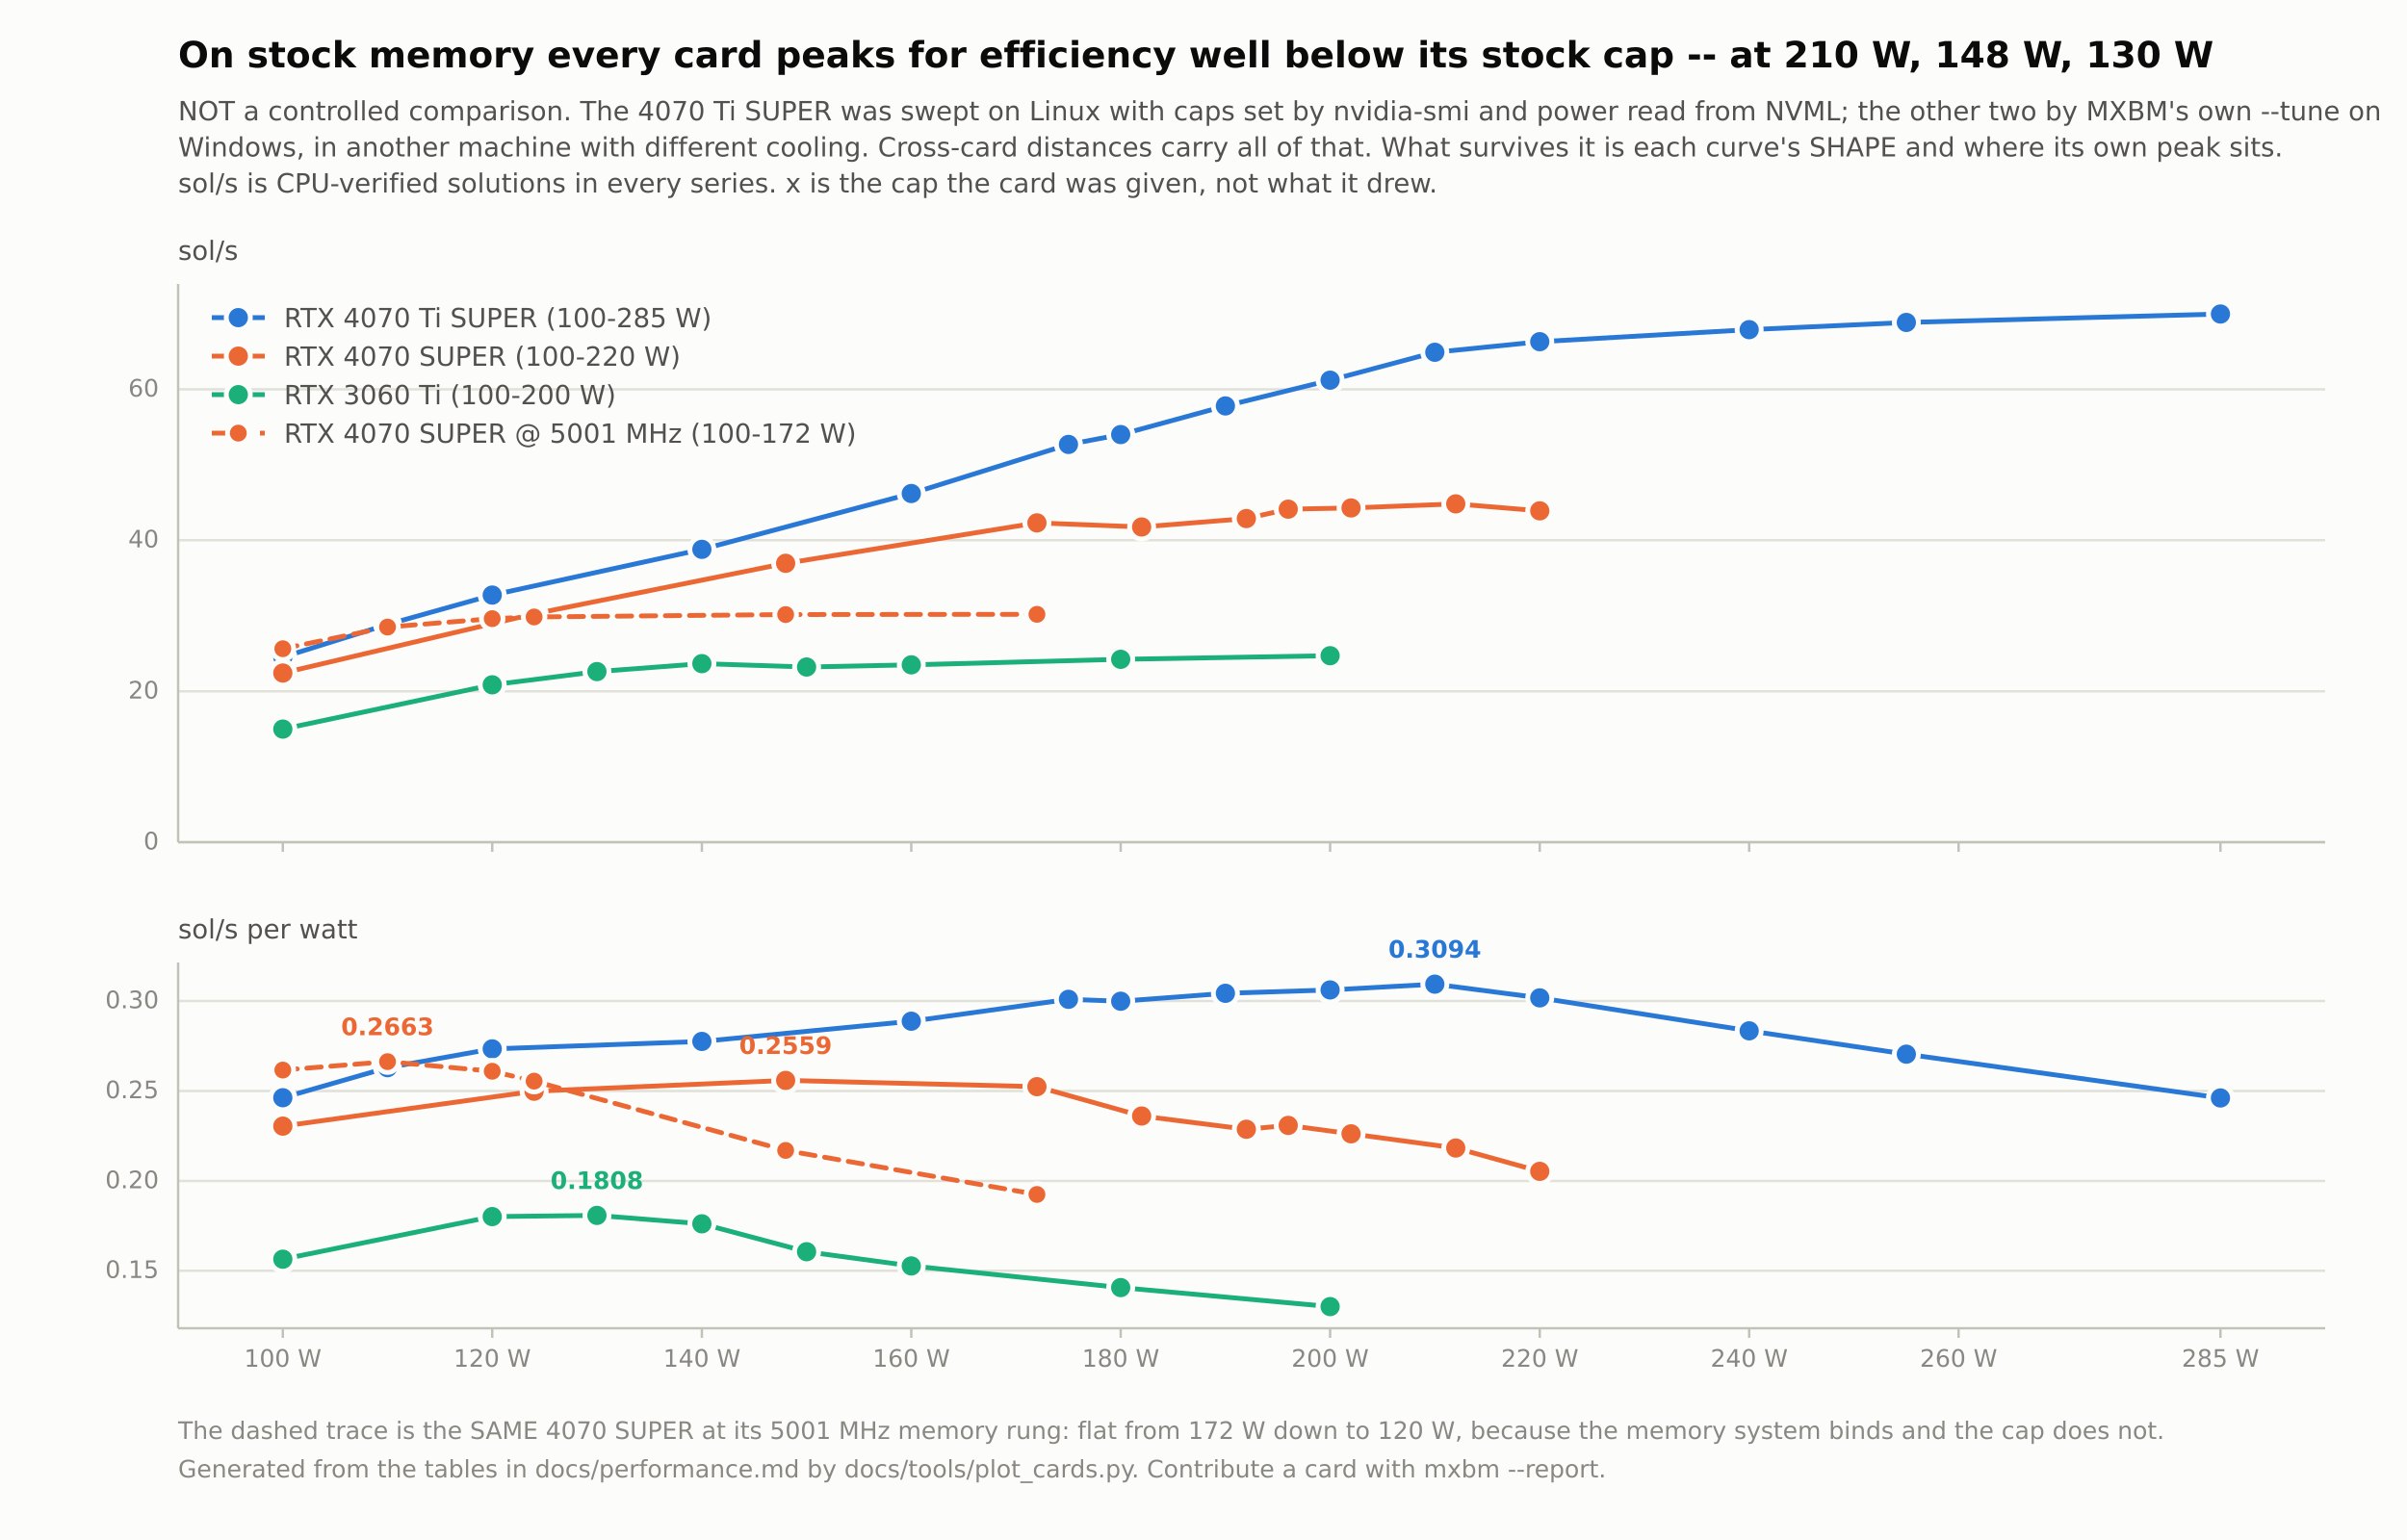
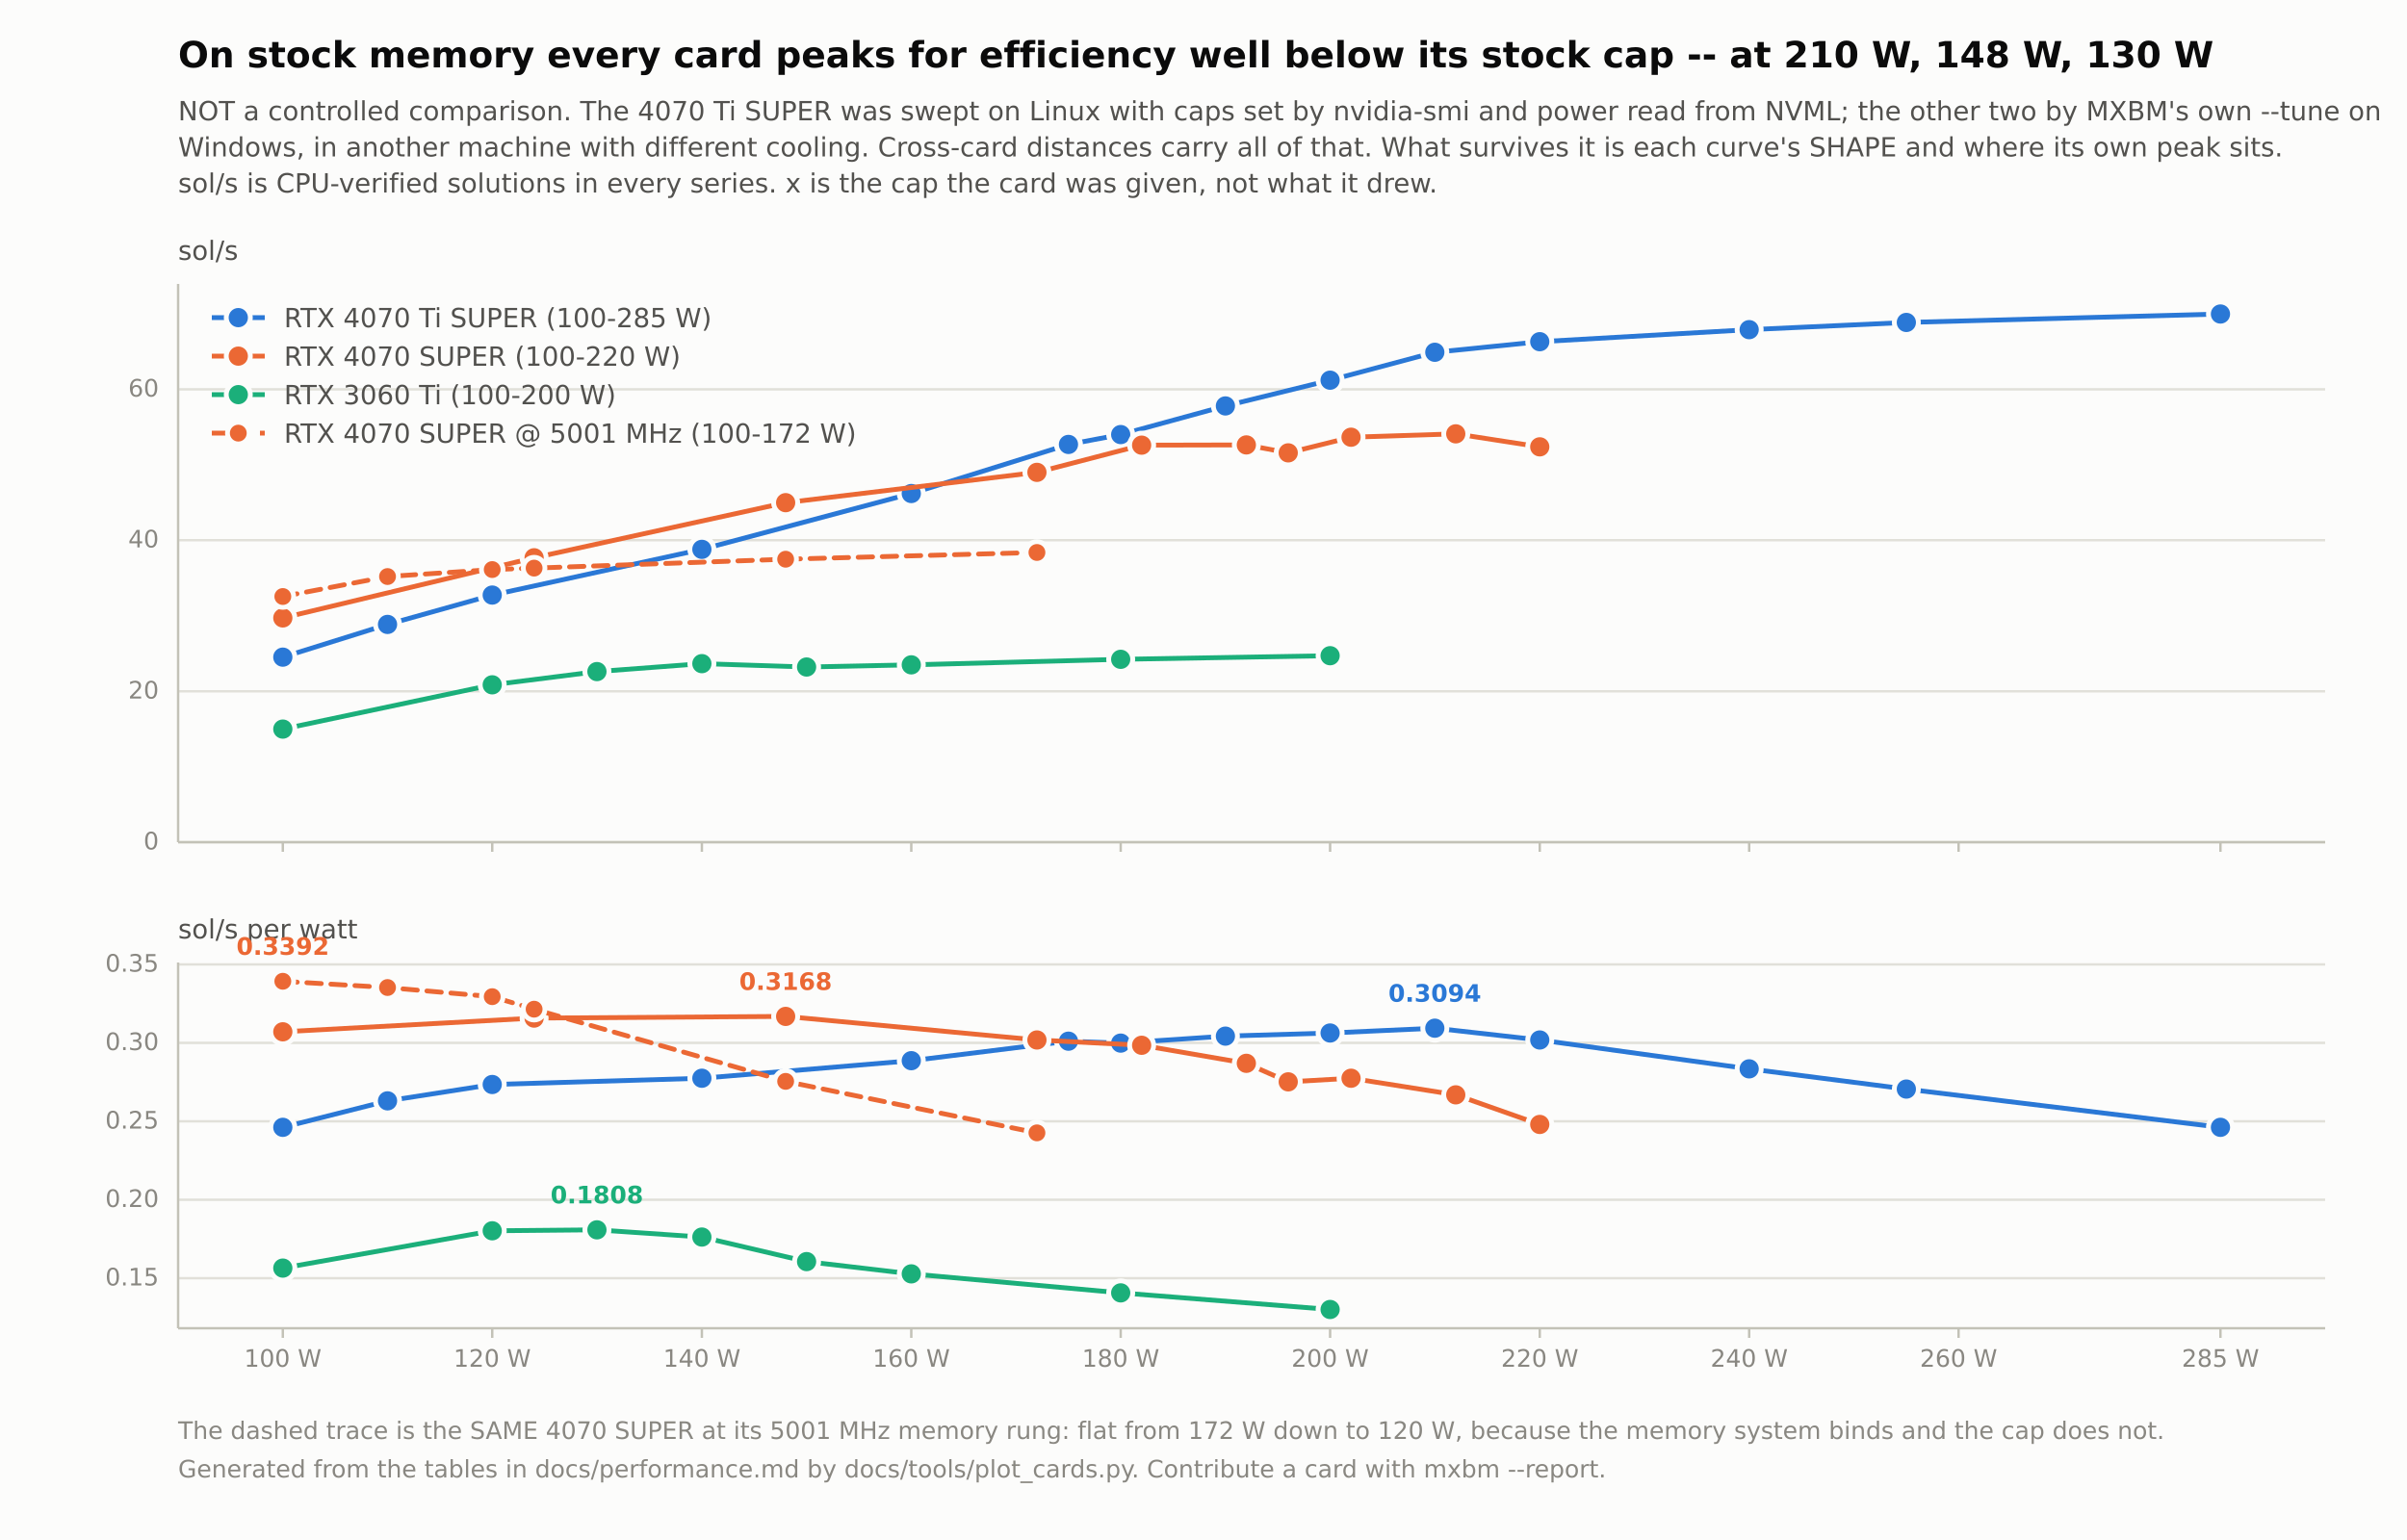
<svg xmlns="http://www.w3.org/2000/svg" width="1000" height="640" viewBox="0 0 1000 640" font-family="DejaVu Sans, Helvetica, Arial, sans-serif">
  <rect width="1000" height="640" fill="#fcfcfb" />
  <text x="74" y="28" font-size="15" font-weight="bold" fill="#0b0b0b">On stock memory every card peaks for efficiency well below its stock cap -- at 210 W, 148 W, 130 W</text>
  <text x="74" y="50" font-size="11" fill="#52514e">NOT a controlled comparison. The 4070 Ti SUPER was swept on Linux with caps set by nvidia-smi and power read from NVML; the other two by MXBM's own --tune on</text>
  <text x="74" y="65" font-size="11" fill="#52514e">Windows, in another machine with different cooling. Cross-card distances carry all of that. What survives it is each curve's SHAPE and where its own peak sits.</text>
  <text x="74" y="80" font-size="11" fill="#52514e">sol/s is CPU-verified solutions in every series. x is the cap the card was given, not what it drew.</text>
  <line x1="74" y1="350" x2="966" y2="350" stroke="#e1e0d9" stroke-width="1" />
  <text x="66" y="353" font-size="10" fill="#898781" text-anchor="end">0</text>
  <line x1="74" y1="287.3" x2="966" y2="287.3" stroke="#e1e0d9" stroke-width="1" />
  <text x="66" y="290.3" font-size="10" fill="#898781" text-anchor="end">20</text>
  <line x1="74" y1="224.5" x2="966" y2="224.5" stroke="#e1e0d9" stroke-width="1" />
  <text x="66" y="227.5" font-size="10" fill="#898781" text-anchor="end">40</text>
  <line x1="74" y1="161.8" x2="966" y2="161.8" stroke="#e1e0d9" stroke-width="1" />
  <text x="66" y="164.8" font-size="10" fill="#898781" text-anchor="end">60</text>
  <line x1="74" y1="118" x2="74" y2="350" stroke="#c3c2b7" stroke-width="1" />
  <line x1="74" y1="350" x2="966" y2="350" stroke="#c3c2b7" stroke-width="1" />
  <line x1="117.5" y1="350" x2="117.5" y2="354" stroke="#c3c2b7" stroke-width="1" />
  <line x1="204.5" y1="350" x2="204.5" y2="354" stroke="#c3c2b7" stroke-width="1" />
  <line x1="291.6" y1="350" x2="291.6" y2="354" stroke="#c3c2b7" stroke-width="1" />
  <line x1="378.6" y1="350" x2="378.6" y2="354" stroke="#c3c2b7" stroke-width="1" />
  <line x1="465.6" y1="350" x2="465.6" y2="354" stroke="#c3c2b7" stroke-width="1" />
  <line x1="552.6" y1="350" x2="552.6" y2="354" stroke="#c3c2b7" stroke-width="1" />
  <line x1="639.7" y1="350" x2="639.7" y2="354" stroke="#c3c2b7" stroke-width="1" />
  <line x1="726.7" y1="350" x2="726.7" y2="354" stroke="#c3c2b7" stroke-width="1" />
  <line x1="813.7" y1="350" x2="813.7" y2="354" stroke="#c3c2b7" stroke-width="1" />
  <line x1="922.5" y1="350" x2="922.5" y2="354" stroke="#c3c2b7" stroke-width="1" />
  <text x="74" y="108" font-size="11" fill="#52514e">sol/s</text>
  <polyline points="117.5,273.1 161.0,259.5 204.5,247.3 291.6,228.3 378.6,205.1 443.9,184.7 465.6,180.6 509.1,168.7 552.6,158 596.1,146.4 639.7,142 726.7,137.0 792.0,134 922.5,130.5" fill="none" stroke="#2a78d6" stroke-width="2" stroke-linejoin="round" stroke-linecap="round" />
  <circle cx="117.5" cy="273.1" r="6" fill="#fcfcfb" />
  <circle cx="117.5" cy="273.1" r="4" fill="#2a78d6" />
  <circle cx="161.0" cy="259.5" r="6" fill="#fcfcfb" />
  <circle cx="161.0" cy="259.5" r="4" fill="#2a78d6" />
  <circle cx="204.5" cy="247.3" r="6" fill="#fcfcfb" />
  <circle cx="204.5" cy="247.3" r="4" fill="#2a78d6" />
  <circle cx="291.6" cy="228.3" r="6" fill="#fcfcfb" />
  <circle cx="291.6" cy="228.3" r="4" fill="#2a78d6" />
  <circle cx="378.6" cy="205.1" r="6" fill="#fcfcfb" />
  <circle cx="378.6" cy="205.1" r="4" fill="#2a78d6" />
  <circle cx="443.9" cy="184.7" r="6" fill="#fcfcfb" />
  <circle cx="443.9" cy="184.7" r="4" fill="#2a78d6" />
  <circle cx="465.6" cy="180.6" r="6" fill="#fcfcfb" />
  <circle cx="465.6" cy="180.6" r="4" fill="#2a78d6" />
  <circle cx="509.1" cy="168.7" r="6" fill="#fcfcfb" />
  <circle cx="509.1" cy="168.7" r="4" fill="#2a78d6" />
  <circle cx="552.6" cy="158" r="6" fill="#fcfcfb" />
  <circle cx="552.6" cy="158" r="4" fill="#2a78d6" />
  <circle cx="596.1" cy="146.4" r="6" fill="#fcfcfb" />
  <circle cx="596.1" cy="146.4" r="4" fill="#2a78d6" />
  <circle cx="639.7" cy="142" r="6" fill="#fcfcfb" />
  <circle cx="639.7" cy="142" r="4" fill="#2a78d6" />
  <circle cx="726.7" cy="137.0" r="6" fill="#fcfcfb" />
  <circle cx="726.7" cy="137.0" r="4" fill="#2a78d6" />
  <circle cx="792.0" cy="134" r="6" fill="#fcfcfb" />
  <circle cx="792.0" cy="134" r="4" fill="#2a78d6" />
  <circle cx="922.5" cy="130.5" r="6" fill="#fcfcfb" />
  <circle cx="922.5" cy="130.5" r="4" fill="#2a78d6" />
-   <polyline points="117.5,279.7 221.9,255.1 326.4,234.1 430.8,217.3 474.3,219.0 517.8,215.5 535.2,211.6 561.3,211.1 604.8,209.4 639.7,212.3" fill="none" stroke="#eb6834" stroke-width="2" stroke-linejoin="round" stroke-linecap="round" />
-   <circle cx="117.5" cy="279.7" r="6" fill="#fcfcfb" />
-   <circle cx="117.5" cy="279.7" r="4" fill="#eb6834" />
-   <circle cx="221.9" cy="255.1" r="6" fill="#fcfcfb" />
-   <circle cx="221.9" cy="255.1" r="4" fill="#eb6834" />
-   <circle cx="326.4" cy="234.1" r="6" fill="#fcfcfb" />
-   <circle cx="326.4" cy="234.1" r="4" fill="#eb6834" />
-   <circle cx="430.8" cy="217.3" r="6" fill="#fcfcfb" />
-   <circle cx="430.8" cy="217.3" r="4" fill="#eb6834" />
-   <circle cx="474.3" cy="219.0" r="6" fill="#fcfcfb" />
-   <circle cx="474.3" cy="219.0" r="4" fill="#eb6834" />
-   <circle cx="517.8" cy="215.5" r="6" fill="#fcfcfb" />
-   <circle cx="517.8" cy="215.5" r="4" fill="#eb6834" />
-   <circle cx="535.2" cy="211.6" r="6" fill="#fcfcfb" />
-   <circle cx="535.2" cy="211.6" r="4" fill="#eb6834" />
-   <circle cx="561.3" cy="211.1" r="6" fill="#fcfcfb" />
-   <circle cx="561.3" cy="211.1" r="4" fill="#eb6834" />
-   <circle cx="604.8" cy="209.4" r="6" fill="#fcfcfb" />
-   <circle cx="604.8" cy="209.4" r="4" fill="#eb6834" />
-   <circle cx="639.7" cy="212.3" r="6" fill="#fcfcfb" />
-   <circle cx="639.7" cy="212.3" r="4" fill="#eb6834" />
+   <polyline points="117.5,256.8 221.9,231.8 326.4,208.9 430.8,196.3 474.3,185.0 517.8,184.9 535.2,188.2 561.3,181.7 604.8,180.3 639.7,185.7" fill="none" stroke="#eb6834" stroke-width="2" stroke-linejoin="round" stroke-linecap="round" />
+   <circle cx="117.5" cy="256.8" r="6" fill="#fcfcfb" />
+   <circle cx="117.5" cy="256.8" r="4" fill="#eb6834" />
+   <circle cx="221.9" cy="231.8" r="6" fill="#fcfcfb" />
+   <circle cx="221.9" cy="231.8" r="4" fill="#eb6834" />
+   <circle cx="326.4" cy="208.9" r="6" fill="#fcfcfb" />
+   <circle cx="326.4" cy="208.9" r="4" fill="#eb6834" />
+   <circle cx="430.8" cy="196.3" r="6" fill="#fcfcfb" />
+   <circle cx="430.8" cy="196.3" r="4" fill="#eb6834" />
+   <circle cx="474.3" cy="185.0" r="6" fill="#fcfcfb" />
+   <circle cx="474.3" cy="185.0" r="4" fill="#eb6834" />
+   <circle cx="517.8" cy="184.9" r="6" fill="#fcfcfb" />
+   <circle cx="517.8" cy="184.9" r="4" fill="#eb6834" />
+   <circle cx="535.2" cy="188.2" r="6" fill="#fcfcfb" />
+   <circle cx="535.2" cy="188.2" r="4" fill="#eb6834" />
+   <circle cx="561.3" cy="181.7" r="6" fill="#fcfcfb" />
+   <circle cx="561.3" cy="181.7" r="4" fill="#eb6834" />
+   <circle cx="604.8" cy="180.3" r="6" fill="#fcfcfb" />
+   <circle cx="604.8" cy="180.3" r="4" fill="#eb6834" />
+   <circle cx="639.7" cy="185.7" r="6" fill="#fcfcfb" />
+   <circle cx="639.7" cy="185.7" r="4" fill="#eb6834" />
  <polyline points="117.5,303.0 204.5,284.6 248.0,279.1 291.6,275.8 335.1,277.2 378.6,276.3 465.6,274.0 552.6,272.5" fill="none" stroke="#1baf7a" stroke-width="2" stroke-linejoin="round" stroke-linecap="round" />
  <circle cx="117.5" cy="303.0" r="6" fill="#fcfcfb" />
  <circle cx="117.5" cy="303.0" r="4" fill="#1baf7a" />
  <circle cx="204.5" cy="284.6" r="6" fill="#fcfcfb" />
  <circle cx="204.5" cy="284.6" r="4" fill="#1baf7a" />
  <circle cx="248.0" cy="279.1" r="6" fill="#fcfcfb" />
  <circle cx="248.0" cy="279.1" r="4" fill="#1baf7a" />
  <circle cx="291.6" cy="275.8" r="6" fill="#fcfcfb" />
  <circle cx="291.6" cy="275.8" r="4" fill="#1baf7a" />
  <circle cx="335.1" cy="277.2" r="6" fill="#fcfcfb" />
  <circle cx="335.1" cy="277.2" r="4" fill="#1baf7a" />
  <circle cx="378.6" cy="276.3" r="6" fill="#fcfcfb" />
  <circle cx="378.6" cy="276.3" r="4" fill="#1baf7a" />
  <circle cx="465.6" cy="274.0" r="6" fill="#fcfcfb" />
  <circle cx="465.6" cy="274.0" r="4" fill="#1baf7a" />
  <circle cx="552.6" cy="272.5" r="6" fill="#fcfcfb" />
  <circle cx="552.6" cy="272.5" r="4" fill="#1baf7a" />
-   <polyline points="117.5,269.6 161.0,260.6 204.5,257.1 221.9,256.4 326.4,255.4 430.8,255.3" fill="none" stroke="#eb6834" stroke-width="2" stroke-linejoin="round" stroke-linecap="round" stroke-dasharray="6 4" />
-   <circle cx="117.5" cy="269.6" r="5.5" fill="#fcfcfb" />
-   <circle cx="117.5" cy="269.6" r="3.5" fill="#eb6834" />
-   <circle cx="161.0" cy="260.6" r="5.5" fill="#fcfcfb" />
-   <circle cx="161.0" cy="260.6" r="3.5" fill="#eb6834" />
-   <circle cx="204.5" cy="257.1" r="5.5" fill="#fcfcfb" />
-   <circle cx="204.5" cy="257.1" r="3.5" fill="#eb6834" />
-   <circle cx="221.9" cy="256.4" r="5.5" fill="#fcfcfb" />
-   <circle cx="221.9" cy="256.4" r="3.5" fill="#eb6834" />
-   <circle cx="326.4" cy="255.4" r="5.5" fill="#fcfcfb" />
-   <circle cx="326.4" cy="255.4" r="3.5" fill="#eb6834" />
-   <circle cx="430.8" cy="255.3" r="5.5" fill="#fcfcfb" />
-   <circle cx="430.8" cy="255.3" r="3.5" fill="#eb6834" />
-   <line x1="74" y1="528.1" x2="966" y2="528.1" stroke="#e1e0d9" stroke-width="1" />
-   <text x="66" y="531.1" font-size="10" fill="#898781" text-anchor="end">0.15</text>
-   <line x1="74" y1="490.8" x2="966" y2="490.8" stroke="#e1e0d9" stroke-width="1" />
-   <text x="66" y="493.8" font-size="10" fill="#898781" text-anchor="end">0.20</text>
-   <line x1="74" y1="453.4" x2="966" y2="453.4" stroke="#e1e0d9" stroke-width="1" />
-   <text x="66" y="456.4" font-size="10" fill="#898781" text-anchor="end">0.25</text>
-   <line x1="74" y1="416" x2="966" y2="416" stroke="#e1e0d9" stroke-width="1" />
-   <text x="66" y="419" font-size="10" fill="#898781" text-anchor="end">0.30</text>
+   <polyline points="117.5,247.9 161.0,239.6 204.5,236.7 221.9,236.1 326.4,232.4 430.8,229.6" fill="none" stroke="#eb6834" stroke-width="2" stroke-linejoin="round" stroke-linecap="round" stroke-dasharray="6 4" />
+   <circle cx="117.5" cy="247.9" r="5.5" fill="#fcfcfb" />
+   <circle cx="117.5" cy="247.9" r="3.5" fill="#eb6834" />
+   <circle cx="161.0" cy="239.6" r="5.5" fill="#fcfcfb" />
+   <circle cx="161.0" cy="239.6" r="3.5" fill="#eb6834" />
+   <circle cx="204.5" cy="236.7" r="5.5" fill="#fcfcfb" />
+   <circle cx="204.5" cy="236.7" r="3.5" fill="#eb6834" />
+   <circle cx="221.9" cy="236.1" r="5.5" fill="#fcfcfb" />
+   <circle cx="221.9" cy="236.1" r="3.5" fill="#eb6834" />
+   <circle cx="326.4" cy="232.4" r="5.5" fill="#fcfcfb" />
+   <circle cx="326.4" cy="232.4" r="3.5" fill="#eb6834" />
+   <circle cx="430.8" cy="229.6" r="5.5" fill="#fcfcfb" />
+   <circle cx="430.8" cy="229.6" r="3.5" fill="#eb6834" />
+   <line x1="74" y1="531.2" x2="966" y2="531.2" stroke="#e1e0d9" stroke-width="1" />
+   <text x="66" y="534.2" font-size="10" fill="#898781" text-anchor="end">0.15</text>
+   <line x1="74" y1="498.6" x2="966" y2="498.6" stroke="#e1e0d9" stroke-width="1" />
+   <text x="66" y="501.6" font-size="10" fill="#898781" text-anchor="end">0.20</text>
+   <line x1="74" y1="466.0" x2="966" y2="466.0" stroke="#e1e0d9" stroke-width="1" />
+   <text x="66" y="469.0" font-size="10" fill="#898781" text-anchor="end">0.25</text>
+   <line x1="74" y1="433.4" x2="966" y2="433.4" stroke="#e1e0d9" stroke-width="1" />
+   <text x="66" y="436.4" font-size="10" fill="#898781" text-anchor="end">0.30</text>
+   <line x1="74" y1="400.8" x2="966" y2="400.8" stroke="#e1e0d9" stroke-width="1" />
+   <text x="66" y="403.8" font-size="10" fill="#898781" text-anchor="end">0.35</text>
  <line x1="74" y1="400" x2="74" y2="552" stroke="#c3c2b7" stroke-width="1" />
  <line x1="74" y1="552" x2="966" y2="552" stroke="#c3c2b7" stroke-width="1" />
  <line x1="117.5" y1="552" x2="117.5" y2="556" stroke="#c3c2b7" stroke-width="1" />
  <text x="117.5" y="568" font-size="10" fill="#898781" text-anchor="middle">100 W</text>
  <line x1="204.5" y1="552" x2="204.5" y2="556" stroke="#c3c2b7" stroke-width="1" />
  <text x="204.5" y="568" font-size="10" fill="#898781" text-anchor="middle">120 W</text>
  <line x1="291.6" y1="552" x2="291.6" y2="556" stroke="#c3c2b7" stroke-width="1" />
  <text x="291.6" y="568" font-size="10" fill="#898781" text-anchor="middle">140 W</text>
  <line x1="378.6" y1="552" x2="378.6" y2="556" stroke="#c3c2b7" stroke-width="1" />
  <text x="378.6" y="568" font-size="10" fill="#898781" text-anchor="middle">160 W</text>
  <line x1="465.6" y1="552" x2="465.6" y2="556" stroke="#c3c2b7" stroke-width="1" />
  <text x="465.6" y="568" font-size="10" fill="#898781" text-anchor="middle">180 W</text>
  <line x1="552.6" y1="552" x2="552.6" y2="556" stroke="#c3c2b7" stroke-width="1" />
  <text x="552.6" y="568" font-size="10" fill="#898781" text-anchor="middle">200 W</text>
  <line x1="639.7" y1="552" x2="639.7" y2="556" stroke="#c3c2b7" stroke-width="1" />
  <text x="639.7" y="568" font-size="10" fill="#898781" text-anchor="middle">220 W</text>
  <line x1="726.7" y1="552" x2="726.7" y2="556" stroke="#c3c2b7" stroke-width="1" />
  <text x="726.7" y="568" font-size="10" fill="#898781" text-anchor="middle">240 W</text>
  <line x1="813.7" y1="552" x2="813.7" y2="556" stroke="#c3c2b7" stroke-width="1" />
  <text x="813.7" y="568" font-size="10" fill="#898781" text-anchor="middle">260 W</text>
  <line x1="922.5" y1="552" x2="922.5" y2="556" stroke="#c3c2b7" stroke-width="1" />
  <text x="922.5" y="568" font-size="10" fill="#898781" text-anchor="middle">285 W</text>
  <text x="74" y="390" font-size="11" fill="#52514e">sol/s per watt</text>
-   <polyline points="117.5,456.2 161.0,443.7 204.5,435.9 291.6,432.8 378.6,424.4 443.9,415.3 465.6,416.1 509.1,412.8 552.6,411.4 596.1,409.0 639.7,414.7 726.7,428.4 792.0,438.1 922.5,456.3" fill="none" stroke="#2a78d6" stroke-width="2" stroke-linejoin="round" stroke-linecap="round" />
-   <circle cx="117.5" cy="456.2" r="6" fill="#fcfcfb" />
-   <circle cx="117.5" cy="456.2" r="4" fill="#2a78d6" />
-   <circle cx="161.0" cy="443.7" r="6" fill="#fcfcfb" />
-   <circle cx="161.0" cy="443.7" r="4" fill="#2a78d6" />
-   <circle cx="204.5" cy="435.9" r="6" fill="#fcfcfb" />
-   <circle cx="204.5" cy="435.9" r="4" fill="#2a78d6" />
-   <circle cx="291.6" cy="432.8" r="6" fill="#fcfcfb" />
-   <circle cx="291.6" cy="432.8" r="4" fill="#2a78d6" />
-   <circle cx="378.6" cy="424.4" r="6" fill="#fcfcfb" />
-   <circle cx="378.6" cy="424.4" r="4" fill="#2a78d6" />
-   <circle cx="443.9" cy="415.3" r="6" fill="#fcfcfb" />
-   <circle cx="443.9" cy="415.3" r="4" fill="#2a78d6" />
-   <circle cx="465.6" cy="416.1" r="6" fill="#fcfcfb" />
-   <circle cx="465.6" cy="416.1" r="4" fill="#2a78d6" />
-   <circle cx="509.1" cy="412.8" r="6" fill="#fcfcfb" />
-   <circle cx="509.1" cy="412.8" r="4" fill="#2a78d6" />
-   <circle cx="552.6" cy="411.4" r="6" fill="#fcfcfb" />
-   <circle cx="552.6" cy="411.4" r="4" fill="#2a78d6" />
-   <circle cx="596.1" cy="409.0" r="6" fill="#fcfcfb" />
-   <circle cx="596.1" cy="409.0" r="4" fill="#2a78d6" />
-   <circle cx="639.7" cy="414.7" r="6" fill="#fcfcfb" />
-   <circle cx="639.7" cy="414.7" r="4" fill="#2a78d6" />
-   <circle cx="726.7" cy="428.4" r="6" fill="#fcfcfb" />
-   <circle cx="726.7" cy="428.4" r="4" fill="#2a78d6" />
-   <circle cx="792.0" cy="438.1" r="6" fill="#fcfcfb" />
-   <circle cx="792.0" cy="438.1" r="4" fill="#2a78d6" />
-   <circle cx="922.5" cy="456.3" r="6" fill="#fcfcfb" />
-   <circle cx="922.5" cy="456.3" r="4" fill="#2a78d6" />
-   <polyline points="117.5,468.0 221.9,453.5 326.4,449.0 430.8,451.6 474.3,463.8 517.8,469.3 535.2,467.7 561.3,471.2 604.8,477.1 639.7,486.8" fill="none" stroke="#eb6834" stroke-width="2" stroke-linejoin="round" stroke-linecap="round" />
-   <circle cx="117.5" cy="468.0" r="6" fill="#fcfcfb" />
-   <circle cx="117.5" cy="468.0" r="4" fill="#eb6834" />
-   <circle cx="221.9" cy="453.5" r="6" fill="#fcfcfb" />
-   <circle cx="221.9" cy="453.5" r="4" fill="#eb6834" />
-   <circle cx="326.4" cy="449.0" r="6" fill="#fcfcfb" />
-   <circle cx="326.4" cy="449.0" r="4" fill="#eb6834" />
-   <circle cx="430.8" cy="451.6" r="6" fill="#fcfcfb" />
-   <circle cx="430.8" cy="451.6" r="4" fill="#eb6834" />
-   <circle cx="474.3" cy="463.8" r="6" fill="#fcfcfb" />
-   <circle cx="474.3" cy="463.8" r="4" fill="#eb6834" />
-   <circle cx="517.8" cy="469.3" r="6" fill="#fcfcfb" />
-   <circle cx="517.8" cy="469.3" r="4" fill="#eb6834" />
-   <circle cx="535.2" cy="467.7" r="6" fill="#fcfcfb" />
-   <circle cx="535.2" cy="467.7" r="4" fill="#eb6834" />
-   <circle cx="561.3" cy="471.2" r="6" fill="#fcfcfb" />
-   <circle cx="561.3" cy="471.2" r="4" fill="#eb6834" />
-   <circle cx="604.8" cy="477.1" r="6" fill="#fcfcfb" />
-   <circle cx="604.8" cy="477.1" r="4" fill="#eb6834" />
-   <circle cx="639.7" cy="486.8" r="6" fill="#fcfcfb" />
-   <circle cx="639.7" cy="486.8" r="4" fill="#eb6834" />
-   <polyline points="117.5,523.3 204.5,505.6 248.0,505.1 291.6,508.6 335.1,520.2 378.6,526.1 465.6,535.1 552.6,543.0" fill="none" stroke="#1baf7a" stroke-width="2" stroke-linejoin="round" stroke-linecap="round" />
-   <circle cx="117.5" cy="523.3" r="6" fill="#fcfcfb" />
-   <circle cx="117.5" cy="523.3" r="4" fill="#1baf7a" />
-   <circle cx="204.5" cy="505.6" r="6" fill="#fcfcfb" />
-   <circle cx="204.5" cy="505.6" r="4" fill="#1baf7a" />
-   <circle cx="248.0" cy="505.1" r="6" fill="#fcfcfb" />
-   <circle cx="248.0" cy="505.1" r="4" fill="#1baf7a" />
-   <circle cx="291.6" cy="508.6" r="6" fill="#fcfcfb" />
-   <circle cx="291.6" cy="508.6" r="4" fill="#1baf7a" />
-   <circle cx="335.1" cy="520.2" r="6" fill="#fcfcfb" />
-   <circle cx="335.1" cy="520.2" r="4" fill="#1baf7a" />
-   <circle cx="378.6" cy="526.1" r="6" fill="#fcfcfb" />
-   <circle cx="378.6" cy="526.1" r="4" fill="#1baf7a" />
-   <circle cx="465.6" cy="535.1" r="6" fill="#fcfcfb" />
-   <circle cx="465.6" cy="535.1" r="4" fill="#1baf7a" />
-   <circle cx="552.6" cy="543.0" r="6" fill="#fcfcfb" />
-   <circle cx="552.6" cy="543.0" r="4" fill="#1baf7a" />
-   <polyline points="117.5,444.7 161.0,441.2 204.5,445.2 221.9,449.3 326.4,478.1 430.8,496.4" fill="none" stroke="#eb6834" stroke-width="2" stroke-linejoin="round" stroke-linecap="round" stroke-dasharray="6 4" />
-   <circle cx="117.5" cy="444.7" r="5.5" fill="#fcfcfb" />
-   <circle cx="117.5" cy="444.7" r="3.5" fill="#eb6834" />
-   <circle cx="161.0" cy="441.2" r="5.5" fill="#fcfcfb" />
-   <circle cx="161.0" cy="441.2" r="3.5" fill="#eb6834" />
-   <circle cx="204.5" cy="445.2" r="5.5" fill="#fcfcfb" />
-   <circle cx="204.5" cy="445.2" r="3.5" fill="#eb6834" />
-   <circle cx="221.9" cy="449.3" r="5.5" fill="#fcfcfb" />
-   <circle cx="221.9" cy="449.3" r="3.5" fill="#eb6834" />
-   <circle cx="326.4" cy="478.1" r="5.5" fill="#fcfcfb" />
-   <circle cx="326.4" cy="478.1" r="3.5" fill="#eb6834" />
-   <circle cx="430.8" cy="496.4" r="5.5" fill="#fcfcfb" />
-   <circle cx="430.8" cy="496.4" r="3.5" fill="#eb6834" />
-   <text x="596.1" y="398.0" font-size="10" font-weight="bold" fill="#2a78d6" text-anchor="middle">0.3094</text>
-   <text x="326.4" y="438.0" font-size="10" font-weight="bold" fill="#eb6834" text-anchor="middle">0.2559</text>
-   <text x="248.0" y="494.1" font-size="10" font-weight="bold" fill="#1baf7a" text-anchor="middle">0.1808</text>
-   <text x="161.0" y="430.2" font-size="10" font-weight="bold" fill="#eb6834" text-anchor="middle">0.2663</text>
+   <polyline points="117.5,468.5 161.0,457.5 204.5,450.7 291.6,448.1 378.6,440.8 443.9,432.7 465.6,433.5 509.1,430.6 552.6,429.3 596.1,427.3 639.7,432.2 726.7,444.2 792.0,452.6 922.5,468.5" fill="none" stroke="#2a78d6" stroke-width="2" stroke-linejoin="round" stroke-linecap="round" />
+   <circle cx="117.5" cy="468.5" r="6" fill="#fcfcfb" />
+   <circle cx="117.5" cy="468.5" r="4" fill="#2a78d6" />
+   <circle cx="161.0" cy="457.5" r="6" fill="#fcfcfb" />
+   <circle cx="161.0" cy="457.5" r="4" fill="#2a78d6" />
+   <circle cx="204.5" cy="450.7" r="6" fill="#fcfcfb" />
+   <circle cx="204.5" cy="450.7" r="4" fill="#2a78d6" />
+   <circle cx="291.6" cy="448.1" r="6" fill="#fcfcfb" />
+   <circle cx="291.6" cy="448.1" r="4" fill="#2a78d6" />
+   <circle cx="378.6" cy="440.8" r="6" fill="#fcfcfb" />
+   <circle cx="378.6" cy="440.8" r="4" fill="#2a78d6" />
+   <circle cx="443.9" cy="432.7" r="6" fill="#fcfcfb" />
+   <circle cx="443.9" cy="432.7" r="4" fill="#2a78d6" />
+   <circle cx="465.6" cy="433.5" r="6" fill="#fcfcfb" />
+   <circle cx="465.6" cy="433.5" r="4" fill="#2a78d6" />
+   <circle cx="509.1" cy="430.6" r="6" fill="#fcfcfb" />
+   <circle cx="509.1" cy="430.6" r="4" fill="#2a78d6" />
+   <circle cx="552.6" cy="429.3" r="6" fill="#fcfcfb" />
+   <circle cx="552.6" cy="429.3" r="4" fill="#2a78d6" />
+   <circle cx="596.1" cy="427.3" r="6" fill="#fcfcfb" />
+   <circle cx="596.1" cy="427.3" r="4" fill="#2a78d6" />
+   <circle cx="639.7" cy="432.2" r="6" fill="#fcfcfb" />
+   <circle cx="639.7" cy="432.2" r="4" fill="#2a78d6" />
+   <circle cx="726.7" cy="444.2" r="6" fill="#fcfcfb" />
+   <circle cx="726.7" cy="444.2" r="4" fill="#2a78d6" />
+   <circle cx="792.0" cy="452.6" r="6" fill="#fcfcfb" />
+   <circle cx="792.0" cy="452.6" r="4" fill="#2a78d6" />
+   <circle cx="922.5" cy="468.5" r="6" fill="#fcfcfb" />
+   <circle cx="922.5" cy="468.5" r="4" fill="#2a78d6" />
+   <polyline points="117.5,428.8 221.9,423.1 326.4,422.4 430.8,432.2 474.3,434.4 517.8,441.9 535.2,449.6 561.3,448.1 604.8,455.0 639.7,467.3" fill="none" stroke="#eb6834" stroke-width="2" stroke-linejoin="round" stroke-linecap="round" />
+   <circle cx="117.5" cy="428.8" r="6" fill="#fcfcfb" />
+   <circle cx="117.5" cy="428.8" r="4" fill="#eb6834" />
+   <circle cx="221.9" cy="423.1" r="6" fill="#fcfcfb" />
+   <circle cx="221.9" cy="423.1" r="4" fill="#eb6834" />
+   <circle cx="326.4" cy="422.4" r="6" fill="#fcfcfb" />
+   <circle cx="326.4" cy="422.4" r="4" fill="#eb6834" />
+   <circle cx="430.8" cy="432.2" r="6" fill="#fcfcfb" />
+   <circle cx="430.8" cy="432.2" r="4" fill="#eb6834" />
+   <circle cx="474.3" cy="434.4" r="6" fill="#fcfcfb" />
+   <circle cx="474.3" cy="434.4" r="4" fill="#eb6834" />
+   <circle cx="517.8" cy="441.9" r="6" fill="#fcfcfb" />
+   <circle cx="517.8" cy="441.9" r="4" fill="#eb6834" />
+   <circle cx="535.2" cy="449.6" r="6" fill="#fcfcfb" />
+   <circle cx="535.2" cy="449.6" r="4" fill="#eb6834" />
+   <circle cx="561.3" cy="448.1" r="6" fill="#fcfcfb" />
+   <circle cx="561.3" cy="448.1" r="4" fill="#eb6834" />
+   <circle cx="604.8" cy="455.0" r="6" fill="#fcfcfb" />
+   <circle cx="604.8" cy="455.0" r="4" fill="#eb6834" />
+   <circle cx="639.7" cy="467.3" r="6" fill="#fcfcfb" />
+   <circle cx="639.7" cy="467.3" r="4" fill="#eb6834" />
+   <polyline points="117.5,527.0 204.5,511.5 248.0,511.1 291.6,514.1 335.1,524.3 378.6,529.4 465.6,537.3 552.6,544.2" fill="none" stroke="#1baf7a" stroke-width="2" stroke-linejoin="round" stroke-linecap="round" />
+   <circle cx="117.5" cy="527.0" r="6" fill="#fcfcfb" />
+   <circle cx="117.5" cy="527.0" r="4" fill="#1baf7a" />
+   <circle cx="204.5" cy="511.5" r="6" fill="#fcfcfb" />
+   <circle cx="204.5" cy="511.5" r="4" fill="#1baf7a" />
+   <circle cx="248.0" cy="511.1" r="6" fill="#fcfcfb" />
+   <circle cx="248.0" cy="511.1" r="4" fill="#1baf7a" />
+   <circle cx="291.6" cy="514.1" r="6" fill="#fcfcfb" />
+   <circle cx="291.6" cy="514.1" r="4" fill="#1baf7a" />
+   <circle cx="335.1" cy="524.3" r="6" fill="#fcfcfb" />
+   <circle cx="335.1" cy="524.3" r="4" fill="#1baf7a" />
+   <circle cx="378.6" cy="529.4" r="6" fill="#fcfcfb" />
+   <circle cx="378.6" cy="529.4" r="4" fill="#1baf7a" />
+   <circle cx="465.6" cy="537.3" r="6" fill="#fcfcfb" />
+   <circle cx="465.6" cy="537.3" r="4" fill="#1baf7a" />
+   <circle cx="552.6" cy="544.2" r="6" fill="#fcfcfb" />
+   <circle cx="552.6" cy="544.2" r="4" fill="#1baf7a" />
+   <polyline points="117.5,407.8 161.0,410.4 204.5,414.2 221.9,419.4 326.4,449.4 430.8,470.8" fill="none" stroke="#eb6834" stroke-width="2" stroke-linejoin="round" stroke-linecap="round" stroke-dasharray="6 4" />
+   <circle cx="117.5" cy="407.8" r="5.5" fill="#fcfcfb" />
+   <circle cx="117.5" cy="407.8" r="3.5" fill="#eb6834" />
+   <circle cx="161.0" cy="410.4" r="5.5" fill="#fcfcfb" />
+   <circle cx="161.0" cy="410.4" r="3.5" fill="#eb6834" />
+   <circle cx="204.5" cy="414.2" r="5.5" fill="#fcfcfb" />
+   <circle cx="204.5" cy="414.2" r="3.5" fill="#eb6834" />
+   <circle cx="221.9" cy="419.4" r="5.5" fill="#fcfcfb" />
+   <circle cx="221.9" cy="419.4" r="3.5" fill="#eb6834" />
+   <circle cx="326.4" cy="449.4" r="5.5" fill="#fcfcfb" />
+   <circle cx="326.4" cy="449.4" r="3.5" fill="#eb6834" />
+   <circle cx="430.8" cy="470.8" r="5.5" fill="#fcfcfb" />
+   <circle cx="430.8" cy="470.8" r="3.5" fill="#eb6834" />
+   <text x="596.1" y="416.3" font-size="10" font-weight="bold" fill="#2a78d6" text-anchor="middle">0.3094</text>
+   <text x="326.4" y="411.4" font-size="10" font-weight="bold" fill="#eb6834" text-anchor="middle">0.3168</text>
+   <text x="248.0" y="500.1" font-size="10" font-weight="bold" fill="#1baf7a" text-anchor="middle">0.1808</text>
+   <text x="117.5" y="396.8" font-size="10" font-weight="bold" fill="#eb6834" text-anchor="middle">0.3392</text>
  <line x1="88" y1="132" x2="110" y2="132" stroke="#2a78d6" stroke-width="2" />
  <circle cx="99" cy="132" r="6" fill="#fcfcfb" />
  <circle cx="99" cy="132" r="4" fill="#2a78d6" />
  <text x="118" y="136" font-size="11" fill="#52514e">RTX 4070 Ti SUPER  (100-285 W)</text>
  <line x1="88" y1="148" x2="110" y2="148" stroke="#eb6834" stroke-width="2" />
  <circle cx="99" cy="148" r="6" fill="#fcfcfb" />
  <circle cx="99" cy="148" r="4" fill="#eb6834" />
  <text x="118" y="152" font-size="11" fill="#52514e">RTX 4070 SUPER  (100-220 W)</text>
  <line x1="88" y1="164" x2="110" y2="164" stroke="#1baf7a" stroke-width="2" />
  <circle cx="99" cy="164" r="6" fill="#fcfcfb" />
  <circle cx="99" cy="164" r="4" fill="#1baf7a" />
  <text x="118" y="168" font-size="11" fill="#52514e">RTX 3060 Ti  (100-200 W)</text>
  <line x1="88" y1="180" x2="110" y2="180" stroke="#eb6834" stroke-width="2" stroke-dasharray="6 4" />
  <circle cx="99" cy="180" r="5.5" fill="#fcfcfb" />
  <circle cx="99" cy="180" r="3.5" fill="#eb6834" />
  <text x="118" y="184" font-size="11" fill="#52514e">RTX 4070 SUPER @ 5001 MHz  (100-172 W)</text>
  <text x="74" y="598" font-size="10" fill="#898781">The dashed trace is the SAME 4070 SUPER at its 5001 MHz memory rung: flat from 172 W down to 120 W, because the memory system binds and the cap does not.</text>
  <text x="74" y="614" font-size="10" fill="#898781">Generated from the tables in docs/performance.md by docs/tools/plot_cards.py. Contribute a card with mxbm --report.</text>
</svg>
